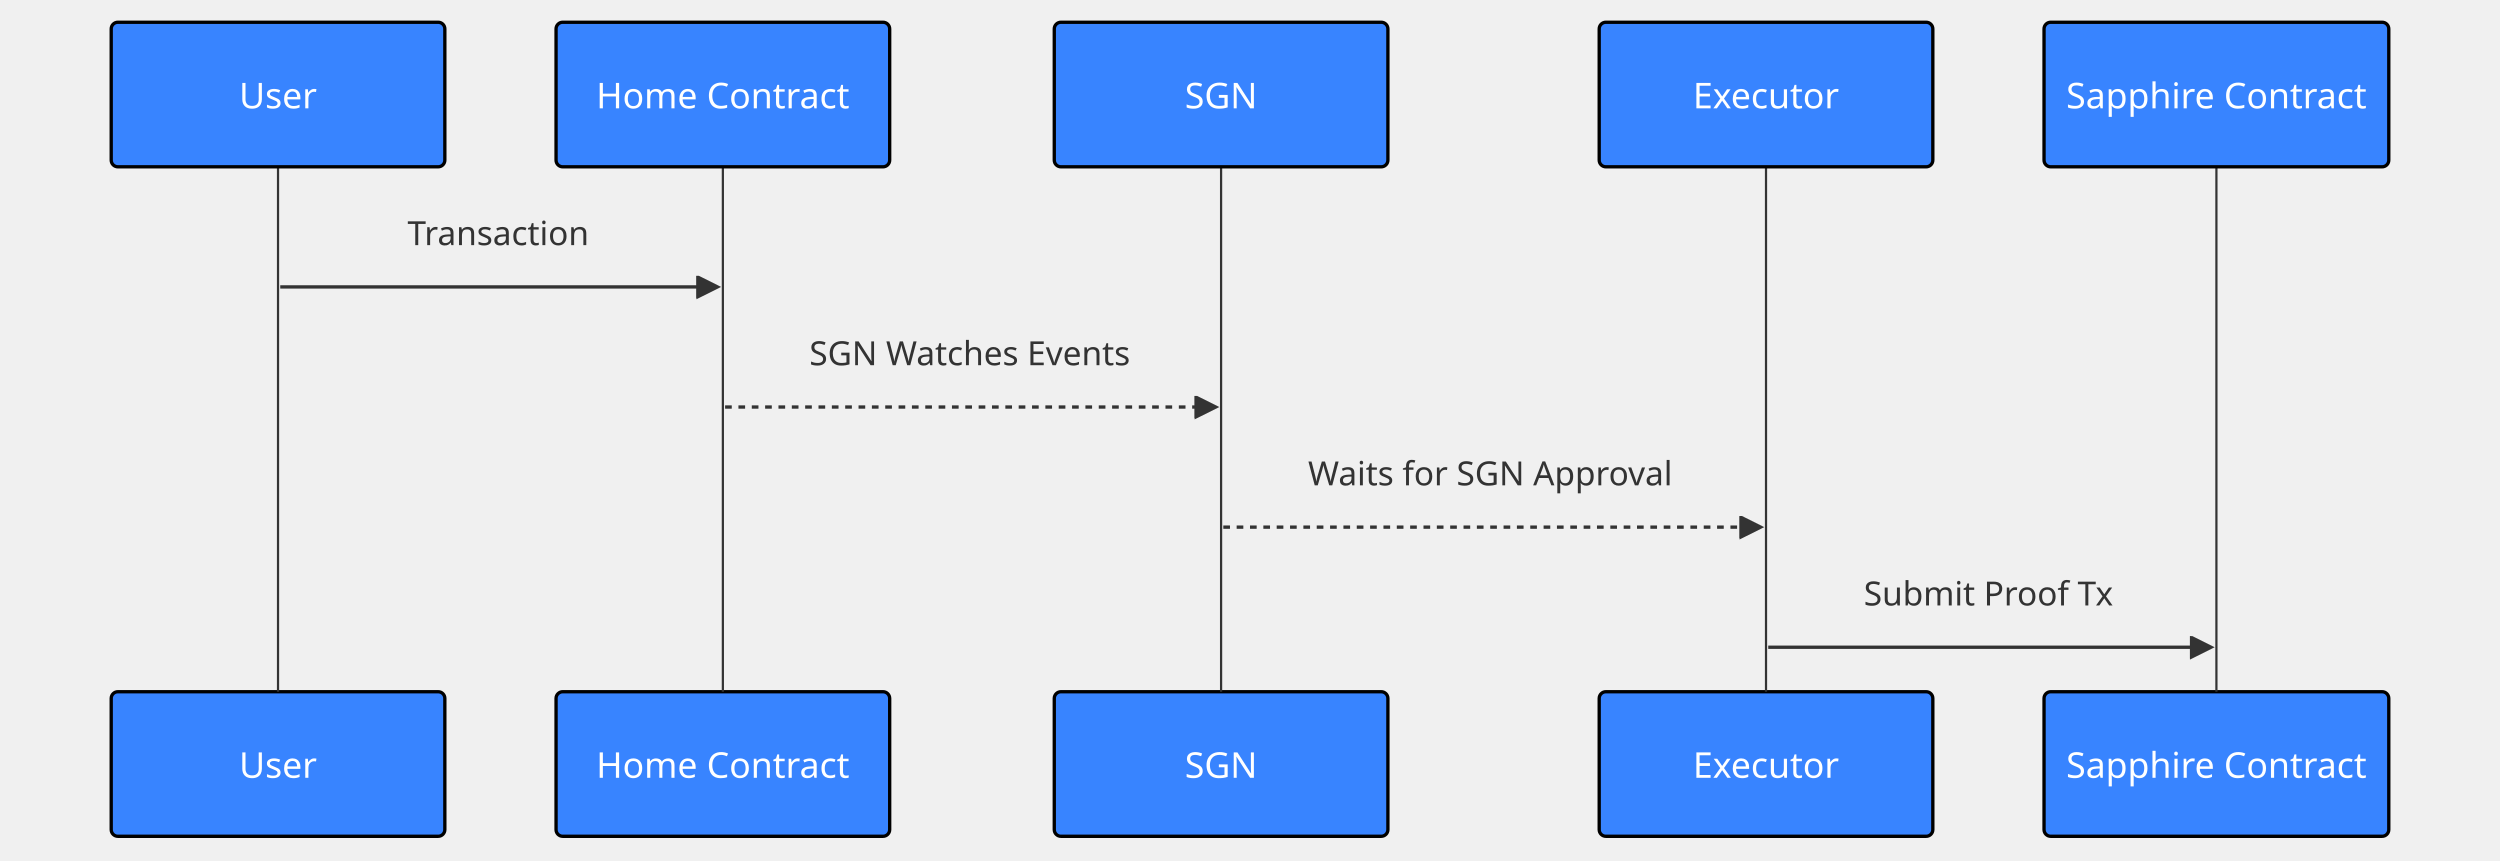
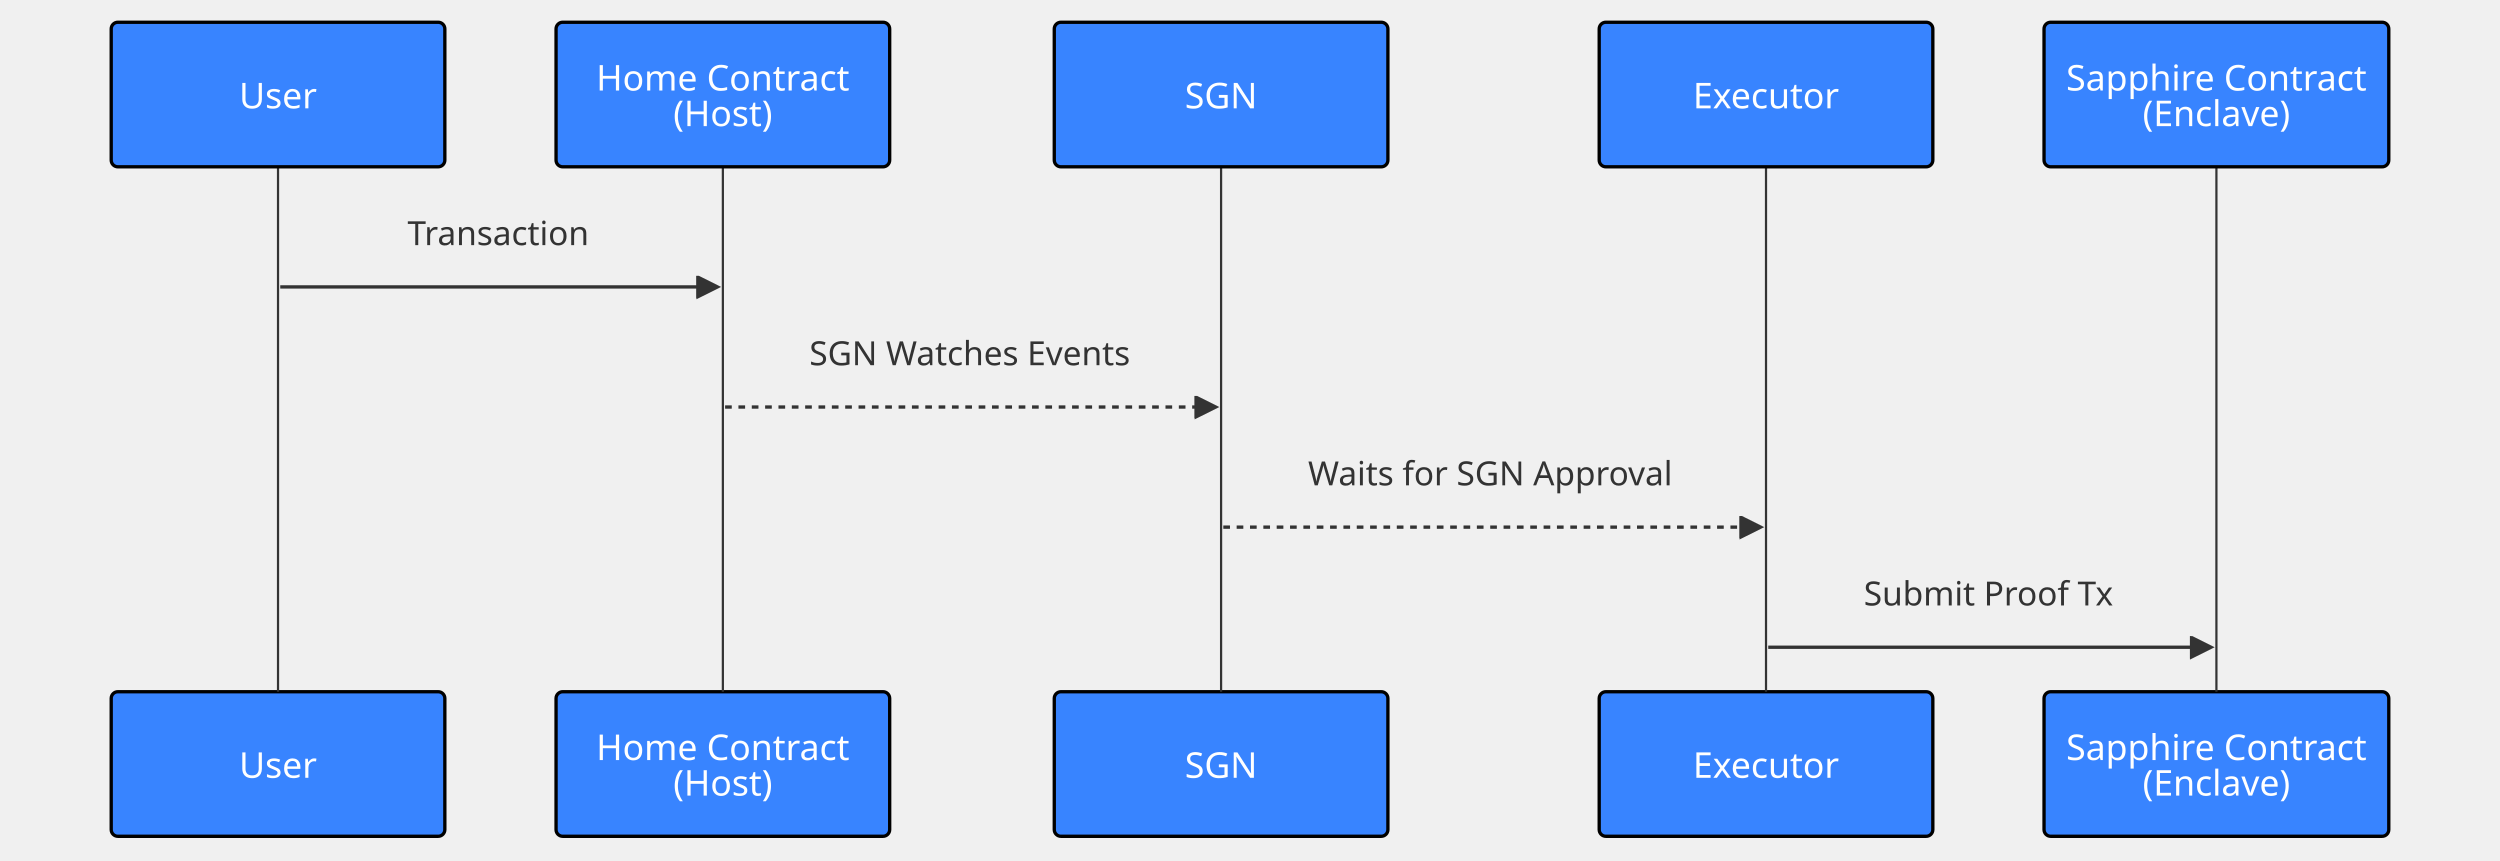
<svg xmlns="http://www.w3.org/2000/svg" aria-roledescription="sequence" role="graphics-document document" viewBox="-50 -10 1124 387" style="max-width: 1124px; background-color: white;" width="100%" id="my-svg">
  <g>
-     <rect class="actor actor-bottom" ry="3" rx="3" name="Sapphire Contract" height="65" width="155" stroke="#666" fill="#eaeaea" y="301" x="869" />
+     <rect class="actor actor-bottom" ry="3" rx="3" name="Sapphire" height="65" width="155" stroke="#666" fill="#eaeaea" y="301" x="869" />
    <text style="text-anchor: middle; font-size: 16px; font-weight: 400; font-family: &quot;Noto Sans&quot;;" class="actor" alignment-baseline="central" dominant-baseline="central" y="333.5" x="946.5">
-       <tspan dy="0" x="946.5">Sapphire Contract</tspan>
+       <tspan dy="-8" x="946.5">Sapphire Contract</tspan>
+     </text>
+     <text style="text-anchor: middle; font-size: 16px; font-weight: 400; font-family: &quot;Noto Sans&quot;;" class="actor" alignment-baseline="central" dominant-baseline="central" y="333.5" x="946.5">
+       <tspan dy="8" x="946.5">(Enclave)</tspan>
    </text>
  </g>
  <g>
    <rect class="actor actor-bottom" ry="3" rx="3" name="Executor" height="65" width="150" stroke="#666" fill="#eaeaea" y="301" x="669" />
    <text style="text-anchor: middle; font-size: 16px; font-weight: 400; font-family: &quot;Noto Sans&quot;;" class="actor" alignment-baseline="central" dominant-baseline="central" y="333.5" x="744">
      <tspan dy="0" x="744">Executor</tspan>
    </text>
  </g>
  <g>
    <rect class="actor actor-bottom" ry="3" rx="3" name="SGN" height="65" width="150" stroke="#666" fill="#eaeaea" y="301" x="424" />
    <text style="text-anchor: middle; font-size: 16px; font-weight: 400; font-family: &quot;Noto Sans&quot;;" class="actor" alignment-baseline="central" dominant-baseline="central" y="333.5" x="499">
      <tspan dy="0" x="499">SGN</tspan>
    </text>
  </g>
  <g>
-     <rect class="actor actor-bottom" ry="3" rx="3" name="Home Contract" height="65" width="150" stroke="#666" fill="#eaeaea" y="301" x="200" />
+     <rect class="actor actor-bottom" ry="3" rx="3" name="Home" height="65" width="150" stroke="#666" fill="#eaeaea" y="301" x="200" />
    <text style="text-anchor: middle; font-size: 16px; font-weight: 400; font-family: &quot;Noto Sans&quot;;" class="actor" alignment-baseline="central" dominant-baseline="central" y="333.5" x="275">
-       <tspan dy="0" x="275">Home Contract</tspan>
+       <tspan dy="-8" x="275">Home Contract</tspan>
+     </text>
+     <text style="text-anchor: middle; font-size: 16px; font-weight: 400; font-family: &quot;Noto Sans&quot;;" class="actor" alignment-baseline="central" dominant-baseline="central" y="333.5" x="275">
+       <tspan dy="8" x="275">(Host)</tspan>
    </text>
  </g>
  <g>
    <rect class="actor actor-bottom" ry="3" rx="3" name="User" height="65" width="150" stroke="#666" fill="#eaeaea" y="301" x="0" />
    <text style="text-anchor: middle; font-size: 16px; font-weight: 400; font-family: &quot;Noto Sans&quot;;" class="actor" alignment-baseline="central" dominant-baseline="central" y="333.5" x="75">
      <tspan dy="0" x="75">User</tspan>
    </text>
  </g>
  <g>
    <line stroke="#999" stroke-width="0.5px" class="200" y2="301" x2="946.5" y1="5" x1="946.5" id="actor4" />
    <g id="root-4">
-       <rect class="actor actor-top" ry="3" rx="3" name="Sapphire Contract" height="65" width="155" stroke="#666" fill="#eaeaea" y="0" x="869" />
+       <rect class="actor actor-top" ry="3" rx="3" name="Sapphire" height="65" width="155" stroke="#666" fill="#eaeaea" y="0" x="869" />
      <text style="text-anchor: middle; font-size: 16px; font-weight: 400; font-family: &quot;Noto Sans&quot;;" class="actor" alignment-baseline="central" dominant-baseline="central" y="32.5" x="946.5">
-         <tspan dy="0" x="946.5">Sapphire Contract</tspan>
+         <tspan dy="-8" x="946.5">Sapphire Contract</tspan>
+       </text>
+       <text style="text-anchor: middle; font-size: 16px; font-weight: 400; font-family: &quot;Noto Sans&quot;;" class="actor" alignment-baseline="central" dominant-baseline="central" y="32.5" x="946.5">
+         <tspan dy="8" x="946.5">(Enclave)</tspan>
      </text>
    </g>
  </g>
  <g>
    <line stroke="#999" stroke-width="0.5px" class="200" y2="301" x2="744" y1="5" x1="744" id="actor3" />
    <g id="root-3">
      <rect class="actor actor-top" ry="3" rx="3" name="Executor" height="65" width="150" stroke="#666" fill="#eaeaea" y="0" x="669" />
      <text style="text-anchor: middle; font-size: 16px; font-weight: 400; font-family: &quot;Noto Sans&quot;;" class="actor" alignment-baseline="central" dominant-baseline="central" y="32.5" x="744">
        <tspan dy="0" x="744">Executor</tspan>
      </text>
    </g>
  </g>
  <g>
    <line stroke="#999" stroke-width="0.5px" class="200" y2="301" x2="499" y1="5" x1="499" id="actor2" />
    <g id="root-2">
      <rect class="actor actor-top" ry="3" rx="3" name="SGN" height="65" width="150" stroke="#666" fill="#eaeaea" y="0" x="424" />
      <text style="text-anchor: middle; font-size: 16px; font-weight: 400; font-family: &quot;Noto Sans&quot;;" class="actor" alignment-baseline="central" dominant-baseline="central" y="32.5" x="499">
        <tspan dy="0" x="499">SGN</tspan>
      </text>
    </g>
  </g>
  <g>
    <line stroke="#999" stroke-width="0.5px" class="200" y2="301" x2="275" y1="5" x1="275" id="actor1" />
    <g id="root-1">
-       <rect class="actor actor-top" ry="3" rx="3" name="Home Contract" height="65" width="150" stroke="#666" fill="#eaeaea" y="0" x="200" />
+       <rect class="actor actor-top" ry="3" rx="3" name="Home" height="65" width="150" stroke="#666" fill="#eaeaea" y="0" x="200" />
      <text style="text-anchor: middle; font-size: 16px; font-weight: 400; font-family: &quot;Noto Sans&quot;;" class="actor" alignment-baseline="central" dominant-baseline="central" y="32.5" x="275">
-         <tspan dy="0" x="275">Home Contract</tspan>
+         <tspan dy="-8" x="275">Home Contract</tspan>
+       </text>
+       <text style="text-anchor: middle; font-size: 16px; font-weight: 400; font-family: &quot;Noto Sans&quot;;" class="actor" alignment-baseline="central" dominant-baseline="central" y="32.5" x="275">
+         <tspan dy="8" x="275">(Host)</tspan>
      </text>
    </g>
  </g>
  <g>
    <line stroke="#999" stroke-width="0.5px" class="200" y2="301" x2="75" y1="5" x1="75" id="actor0" />
    <g id="root-0">
      <rect class="actor actor-top" ry="3" rx="3" name="User" height="65" width="150" stroke="#666" fill="#eaeaea" y="0" x="0" />
      <text style="text-anchor: middle; font-size: 16px; font-weight: 400; font-family: &quot;Noto Sans&quot;;" class="actor" alignment-baseline="central" dominant-baseline="central" y="32.5" x="75">
        <tspan dy="0" x="75">User</tspan>
      </text>
    </g>
  </g>
  <style>#my-svg{font-family:Noto Sans;font-size:16px;fill:#333;}#my-svg .error-icon{fill:#552222;}#my-svg .error-text{fill:#552222;stroke:#552222;}#my-svg .edge-thickness-normal{stroke-width:2px;}#my-svg .edge-thickness-thick{stroke-width:3.5px;}#my-svg .edge-pattern-solid{stroke-dasharray:0;}#my-svg .edge-pattern-dashed{stroke-dasharray:3;}#my-svg .edge-pattern-dotted{stroke-dasharray:2;}#my-svg .marker{fill:#333333;stroke:#333333;}#my-svg .marker.cross{stroke:#333333;}#my-svg svg{font-family:Noto Sans;font-size:16px;}#my-svg .actor{stroke:hsl(259.626, 59.777%, 87.902%);fill:#ECECFF;}#my-svg text.actor&gt;tspan{fill:black;stroke:none;}#my-svg .actor-line{stroke:grey;}#my-svg .messageLine0{stroke-width:1.5;stroke-dasharray:none;stroke:#333;}#my-svg .messageLine1{stroke-width:1.5;stroke-dasharray:2,2;stroke:#333;}#my-svg #arrowhead path{fill:#333;stroke:#333;}#my-svg .sequenceNumber{fill:white;}#my-svg #sequencenumber{fill:#333;}#my-svg #crosshead path{fill:#333;stroke:#333;}#my-svg .messageText{fill:#333;stroke:none;}#my-svg .labelBox{stroke:hsl(259.626, 59.777%, 87.902%);fill:#ECECFF;}#my-svg .labelText,#my-svg .labelText&gt;tspan{fill:black;stroke:none;}#my-svg .loopText,#my-svg .loopText&gt;tspan{fill:black;stroke:none;}#my-svg .loopLine{stroke-width:2px;stroke-dasharray:2,2;stroke:hsl(259.626, 59.777%, 87.902%);fill:hsl(259.626, 59.777%, 87.902%);}#my-svg .note{stroke:#aaaa33;fill:#fff5ad;}#my-svg .noteText,#my-svg .noteText&gt;tspan{fill:black;stroke:none;}#my-svg .activation0{fill:#f4f4f4;stroke:#666;}#my-svg .activation1{fill:#f4f4f4;stroke:#666;}#my-svg .activation2{fill:#f4f4f4;stroke:#666;}#my-svg .actorPopupMenu{position:absolute;}#my-svg .actorPopupMenuPanel{position:absolute;fill:#ECECFF;box-shadow:0px 8px 16px 0px rgba(0,0,0,0.2);filter:drop-shadow(3px 5px 2px rgb(0 0 0 / 0.4));}#my-svg .actor-man line{stroke:hsl(259.626, 59.777%, 87.902%);fill:#ECECFF;}#my-svg .actor-man circle,#my-svg line{stroke:hsl(259.626, 59.777%, 87.902%);fill:#ECECFF;stroke-width:2px;}#my-svg .actor,#my-svg .labelBox{stroke:black!important;stroke-width:1.5px!important;fill:#3884ff!important;}#my-svg .note{fill:#3884ff!important;stroke-width:1px!important;stroke:black!important;}#my-svg .noteText tspan,#my-svg .actor tspan,#my-svg .labelText{fill:white!important;}#my-svg .loopText,#my-svg .loopText tspan{fill:#3884ff!important;}#my-svg .actor-line{stroke:#3884ff!important;stroke-width:1px;}#my-svg .messageText,#my-svg .loopText,#my-svg .labelText,#my-svg .noteText{font-size:15px!important;stroke:none!important;background:white!important;}#my-svg .loopLine,#my-svg line{stroke:#333!important;stroke-width:1px;fill:none!important;}#my-svg .activation0{fill:#eaecef;stroke:#333;}#my-svg :root{--mermaid-font-family:Noto Sans;}</style>
  <g />
  <defs>
    <symbol height="24" width="24" id="computer">
      <path d="M2 2v13h20v-13h-20zm18 11h-16v-9h16v9zm-10.228 6l.466-1h3.524l.467 1h-4.457zm14.228 3h-24l2-6h2.104l-1.33 4h18.45l-1.297-4h2.073l2 6zm-5-10h-14v-7h14v7z" transform="scale(.5)" />
    </symbol>
  </defs>
  <defs>
    <symbol clip-rule="evenodd" fill-rule="evenodd" id="database">
      <path d="M12.258.001l.256.004.255.005.253.008.251.01.249.012.247.015.246.016.242.019.241.02.239.023.236.024.233.027.231.028.229.031.225.032.223.034.22.036.217.038.214.04.211.041.208.043.205.045.201.046.198.048.194.05.191.051.187.053.183.054.18.056.175.057.172.059.168.06.163.061.16.063.155.064.15.066.074.033.073.033.071.034.07.034.069.035.068.035.067.035.066.035.064.036.064.036.062.036.06.036.06.037.058.037.058.037.055.038.055.038.053.038.052.038.051.039.05.039.048.039.047.039.045.04.044.04.043.04.041.04.04.041.039.041.037.041.036.041.034.041.033.042.032.042.03.042.029.042.027.042.026.043.024.043.023.043.021.043.02.043.018.044.017.043.015.044.013.044.012.044.011.045.009.044.007.045.006.045.004.045.002.045.001.045v17l-.001.045-.002.045-.004.045-.006.045-.007.045-.009.044-.011.045-.012.044-.013.044-.015.044-.017.043-.018.044-.02.043-.021.043-.023.043-.024.043-.026.043-.027.042-.029.042-.03.042-.032.042-.033.042-.034.041-.036.041-.037.041-.039.041-.04.041-.041.04-.043.04-.044.04-.045.04-.047.039-.048.039-.05.039-.051.039-.052.038-.053.038-.055.038-.055.038-.058.037-.058.037-.06.037-.06.036-.062.036-.064.036-.064.036-.066.035-.067.035-.068.035-.069.035-.07.034-.071.034-.073.033-.074.033-.15.066-.155.064-.16.063-.163.061-.168.06-.172.059-.175.057-.18.056-.183.054-.187.053-.191.051-.194.05-.198.048-.201.046-.205.045-.208.043-.211.041-.214.04-.217.038-.22.036-.223.034-.225.032-.229.031-.231.028-.233.027-.236.024-.239.023-.241.02-.242.019-.246.016-.247.015-.249.012-.251.01-.253.008-.255.005-.256.004-.258.001-.258-.001-.256-.004-.255-.005-.253-.008-.251-.01-.249-.012-.247-.015-.245-.016-.243-.019-.241-.02-.238-.023-.236-.024-.234-.027-.231-.028-.228-.031-.226-.032-.223-.034-.22-.036-.217-.038-.214-.04-.211-.041-.208-.043-.204-.045-.201-.046-.198-.048-.195-.05-.19-.051-.187-.053-.184-.054-.179-.056-.176-.057-.172-.059-.167-.06-.164-.061-.159-.063-.155-.064-.151-.066-.074-.033-.072-.033-.072-.034-.07-.034-.069-.035-.068-.035-.067-.035-.066-.035-.064-.036-.063-.036-.062-.036-.061-.036-.06-.037-.058-.037-.057-.037-.056-.038-.055-.038-.053-.038-.052-.038-.051-.039-.049-.039-.049-.039-.046-.039-.046-.04-.044-.04-.043-.04-.041-.04-.04-.041-.039-.041-.037-.041-.036-.041-.034-.041-.033-.042-.032-.042-.03-.042-.029-.042-.027-.042-.026-.043-.024-.043-.023-.043-.021-.043-.02-.043-.018-.044-.017-.043-.015-.044-.013-.044-.012-.044-.011-.045-.009-.044-.007-.045-.006-.045-.004-.045-.002-.045-.001-.045v-17l.001-.045.002-.045.004-.045.006-.045.007-.045.009-.044.011-.045.012-.044.013-.044.015-.044.017-.043.018-.044.02-.043.021-.043.023-.043.024-.043.026-.043.027-.042.029-.042.03-.042.032-.042.033-.042.034-.041.036-.041.037-.041.039-.041.04-.041.041-.04.043-.04.044-.04.046-.04.046-.039.049-.039.049-.039.051-.039.052-.038.053-.038.055-.038.056-.038.057-.037.058-.037.06-.037.061-.036.062-.036.063-.036.064-.036.066-.035.067-.035.068-.035.069-.035.07-.034.072-.034.072-.033.074-.033.151-.066.155-.064.159-.063.164-.061.167-.06.172-.059.176-.057.179-.056.184-.054.187-.053.19-.051.195-.05.198-.048.201-.046.204-.045.208-.043.211-.041.214-.04.217-.038.22-.036.223-.034.226-.032.228-.031.231-.028.234-.027.236-.024.238-.023.241-.02.243-.019.245-.016.247-.015.249-.012.251-.01.253-.008.255-.005.256-.004.258-.001.258.001zm-9.258 20.499v.01l.001.021.003.021.004.022.005.021.006.022.007.022.009.023.01.022.011.023.012.023.013.023.015.023.016.024.017.023.018.024.019.024.021.024.022.025.023.024.024.025.052.049.056.05.061.051.066.051.07.051.075.051.079.052.084.052.088.052.092.052.097.052.102.051.105.052.11.052.114.051.119.051.123.051.127.05.131.05.135.05.139.048.144.049.147.047.152.047.155.047.16.045.163.045.167.043.171.043.176.041.178.041.183.039.187.039.19.037.194.035.197.035.202.033.204.031.209.03.212.029.216.027.219.025.222.024.226.021.23.02.233.018.236.016.24.015.243.012.246.01.249.008.253.005.256.004.259.001.26-.001.257-.004.254-.005.25-.008.247-.011.244-.012.241-.014.237-.016.233-.018.231-.021.226-.021.224-.024.22-.026.216-.027.212-.028.21-.031.205-.031.202-.034.198-.034.194-.036.191-.037.187-.039.183-.04.179-.04.175-.042.172-.043.168-.044.163-.045.16-.046.155-.046.152-.047.148-.048.143-.049.139-.049.136-.05.131-.05.126-.05.123-.051.118-.052.114-.051.11-.052.106-.052.101-.052.096-.052.092-.052.088-.053.083-.051.079-.052.074-.052.07-.051.065-.051.06-.051.056-.05.051-.05.023-.024.023-.025.021-.024.02-.024.019-.024.018-.024.017-.024.015-.023.014-.024.013-.023.012-.023.01-.023.01-.022.008-.022.006-.022.006-.022.004-.022.004-.021.001-.021.001-.021v-4.127l-.077.055-.08.053-.083.054-.085.053-.087.052-.09.052-.093.051-.095.05-.097.05-.1.049-.102.049-.105.048-.106.047-.109.047-.111.046-.114.045-.115.045-.118.044-.12.043-.122.042-.124.042-.126.041-.128.04-.13.04-.132.038-.134.038-.135.037-.138.037-.139.035-.142.035-.143.034-.144.033-.147.032-.148.031-.15.03-.151.03-.153.029-.154.027-.156.027-.158.026-.159.025-.161.024-.162.023-.163.022-.165.021-.166.02-.167.019-.169.018-.169.017-.171.016-.173.015-.173.014-.175.013-.175.012-.177.011-.178.01-.179.008-.179.008-.181.006-.182.005-.182.004-.184.003-.184.002h-.37l-.184-.002-.184-.003-.182-.004-.182-.005-.181-.006-.179-.008-.179-.008-.178-.01-.176-.011-.176-.012-.175-.013-.173-.014-.172-.015-.171-.016-.17-.017-.169-.018-.167-.019-.166-.02-.165-.021-.163-.022-.162-.023-.161-.024-.159-.025-.157-.026-.156-.027-.155-.027-.153-.029-.151-.03-.15-.03-.148-.031-.146-.032-.145-.033-.143-.034-.141-.035-.14-.035-.137-.037-.136-.037-.134-.038-.132-.038-.13-.04-.128-.04-.126-.041-.124-.042-.122-.042-.12-.044-.117-.043-.116-.045-.113-.045-.112-.046-.109-.047-.106-.047-.105-.048-.102-.049-.1-.049-.097-.05-.095-.05-.093-.052-.09-.051-.087-.052-.085-.053-.083-.054-.08-.054-.077-.054v4.127zm0-5.654v.011l.001.021.003.021.004.021.005.022.006.022.007.022.009.022.01.022.011.023.012.023.013.023.015.024.016.023.017.024.018.024.019.024.021.024.022.024.023.025.024.024.052.05.056.05.061.05.066.051.07.051.075.052.079.051.084.052.088.052.092.052.097.052.102.052.105.052.11.051.114.051.119.052.123.05.127.051.131.05.135.049.139.049.144.048.147.048.152.047.155.046.16.045.163.045.167.044.171.042.176.042.178.04.183.04.187.038.19.037.194.036.197.034.202.033.204.032.209.03.212.028.216.027.219.025.222.024.226.022.23.02.233.018.236.016.24.014.243.012.246.01.249.008.253.006.256.003.259.001.26-.001.257-.003.254-.006.25-.008.247-.01.244-.012.241-.015.237-.016.233-.018.231-.02.226-.022.224-.024.22-.025.216-.027.212-.029.21-.03.205-.032.202-.033.198-.035.194-.036.191-.037.187-.039.183-.039.179-.041.175-.042.172-.043.168-.044.163-.045.16-.045.155-.047.152-.047.148-.048.143-.048.139-.05.136-.049.131-.05.126-.051.123-.051.118-.051.114-.052.11-.052.106-.052.101-.052.096-.052.092-.052.088-.052.083-.052.079-.052.074-.051.07-.052.065-.051.06-.05.056-.051.051-.049.023-.025.023-.024.021-.025.02-.024.019-.024.018-.024.017-.024.015-.023.014-.023.013-.024.012-.022.01-.023.01-.023.008-.022.006-.022.006-.022.004-.021.004-.022.001-.021.001-.021v-4.139l-.077.054-.08.054-.083.054-.085.052-.087.053-.09.051-.093.051-.095.051-.097.05-.1.049-.102.049-.105.048-.106.047-.109.047-.111.046-.114.045-.115.044-.118.044-.12.044-.122.042-.124.042-.126.041-.128.04-.13.039-.132.039-.134.038-.135.037-.138.036-.139.036-.142.035-.143.033-.144.033-.147.033-.148.031-.15.03-.151.03-.153.028-.154.028-.156.027-.158.026-.159.025-.161.024-.162.023-.163.022-.165.021-.166.02-.167.019-.169.018-.169.017-.171.016-.173.015-.173.014-.175.013-.175.012-.177.011-.178.009-.179.009-.179.007-.181.007-.182.005-.182.004-.184.003-.184.002h-.37l-.184-.002-.184-.003-.182-.004-.182-.005-.181-.007-.179-.007-.179-.009-.178-.009-.176-.011-.176-.012-.175-.013-.173-.014-.172-.015-.171-.016-.17-.017-.169-.018-.167-.019-.166-.02-.165-.021-.163-.022-.162-.023-.161-.024-.159-.025-.157-.026-.156-.027-.155-.028-.153-.028-.151-.03-.15-.03-.148-.031-.146-.033-.145-.033-.143-.033-.141-.035-.14-.036-.137-.036-.136-.037-.134-.038-.132-.039-.13-.039-.128-.04-.126-.041-.124-.042-.122-.043-.12-.043-.117-.044-.116-.044-.113-.046-.112-.046-.109-.046-.106-.047-.105-.048-.102-.049-.1-.049-.097-.05-.095-.051-.093-.051-.09-.051-.087-.053-.085-.052-.083-.054-.08-.054-.077-.054v4.139zm0-5.666v.011l.001.02.003.022.004.021.005.022.006.021.007.022.009.023.01.022.011.023.012.023.013.023.015.023.016.024.017.024.018.023.019.024.021.025.022.024.023.024.024.025.052.05.056.05.061.05.066.051.07.051.075.052.079.051.084.052.088.052.092.052.097.052.102.052.105.051.11.052.114.051.119.051.123.051.127.05.131.05.135.05.139.049.144.048.147.048.152.047.155.046.16.045.163.045.167.043.171.043.176.042.178.04.183.04.187.038.19.037.194.036.197.034.202.033.204.032.209.03.212.028.216.027.219.025.222.024.226.021.23.02.233.018.236.017.24.014.243.012.246.01.249.008.253.006.256.003.259.001.26-.001.257-.003.254-.006.25-.008.247-.01.244-.013.241-.014.237-.016.233-.018.231-.02.226-.022.224-.024.22-.025.216-.027.212-.029.21-.03.205-.032.202-.033.198-.035.194-.036.191-.037.187-.039.183-.039.179-.041.175-.042.172-.043.168-.044.163-.045.16-.045.155-.047.152-.047.148-.048.143-.049.139-.049.136-.049.131-.051.126-.05.123-.051.118-.052.114-.051.11-.052.106-.052.101-.052.096-.052.092-.052.088-.052.083-.052.079-.052.074-.052.07-.051.065-.051.06-.051.056-.05.051-.049.023-.025.023-.025.021-.024.02-.024.019-.024.018-.024.017-.024.015-.023.014-.024.013-.023.012-.023.01-.022.01-.023.008-.022.006-.022.006-.022.004-.022.004-.021.001-.021.001-.021v-4.153l-.077.054-.08.054-.083.053-.085.053-.087.053-.09.051-.093.051-.095.051-.097.05-.1.049-.102.048-.105.048-.106.048-.109.046-.111.046-.114.046-.115.044-.118.044-.12.043-.122.043-.124.042-.126.041-.128.04-.13.039-.132.039-.134.038-.135.037-.138.036-.139.036-.142.034-.143.034-.144.033-.147.032-.148.032-.15.03-.151.03-.153.028-.154.028-.156.027-.158.026-.159.024-.161.024-.162.023-.163.023-.165.021-.166.02-.167.019-.169.018-.169.017-.171.016-.173.015-.173.014-.175.013-.175.012-.177.01-.178.01-.179.009-.179.007-.181.006-.182.006-.182.004-.184.003-.184.001-.185.001-.185-.001-.184-.001-.184-.003-.182-.004-.182-.006-.181-.006-.179-.007-.179-.009-.178-.01-.176-.01-.176-.012-.175-.013-.173-.014-.172-.015-.171-.016-.17-.017-.169-.018-.167-.019-.166-.02-.165-.021-.163-.023-.162-.023-.161-.024-.159-.024-.157-.026-.156-.027-.155-.028-.153-.028-.151-.03-.15-.03-.148-.032-.146-.032-.145-.033-.143-.034-.141-.034-.14-.036-.137-.036-.136-.037-.134-.038-.132-.039-.13-.039-.128-.041-.126-.041-.124-.041-.122-.043-.12-.043-.117-.044-.116-.044-.113-.046-.112-.046-.109-.046-.106-.048-.105-.048-.102-.048-.1-.05-.097-.049-.095-.051-.093-.051-.09-.052-.087-.052-.085-.053-.083-.053-.08-.054-.077-.054v4.153zm8.74-8.179l-.257.004-.254.005-.25.008-.247.011-.244.012-.241.014-.237.016-.233.018-.231.021-.226.022-.224.023-.22.026-.216.027-.212.028-.21.031-.205.032-.202.033-.198.034-.194.036-.191.038-.187.038-.183.04-.179.041-.175.042-.172.043-.168.043-.163.045-.16.046-.155.046-.152.048-.148.048-.143.048-.139.049-.136.05-.131.05-.126.051-.123.051-.118.051-.114.052-.11.052-.106.052-.101.052-.096.052-.092.052-.088.052-.083.052-.079.052-.074.051-.07.052-.065.051-.06.05-.056.05-.051.05-.023.025-.023.024-.021.024-.02.025-.019.024-.018.024-.017.023-.015.024-.014.023-.013.023-.012.023-.01.023-.01.022-.008.022-.006.023-.006.021-.004.022-.004.021-.001.021-.001.021.001.021.001.021.004.021.004.022.006.021.006.023.008.022.01.022.01.023.012.023.013.023.014.023.015.024.017.023.018.024.019.024.02.025.021.024.023.024.023.025.051.05.056.05.06.05.065.051.07.052.074.051.079.052.083.052.088.052.092.052.096.052.101.052.106.052.11.052.114.052.118.051.123.051.126.051.131.05.136.05.139.049.143.048.148.048.152.048.155.046.16.046.163.045.168.043.172.043.175.042.179.041.183.04.187.038.191.038.194.036.198.034.202.033.205.032.21.031.212.028.216.027.22.026.224.023.226.022.231.021.233.018.237.016.241.014.244.012.247.011.25.008.254.005.257.004.26.001.26-.001.257-.004.254-.005.25-.008.247-.011.244-.012.241-.014.237-.016.233-.018.231-.021.226-.022.224-.023.22-.026.216-.027.212-.028.21-.031.205-.032.202-.033.198-.034.194-.036.191-.038.187-.038.183-.04.179-.041.175-.042.172-.043.168-.043.163-.045.16-.046.155-.046.152-.048.148-.048.143-.048.139-.049.136-.05.131-.05.126-.051.123-.051.118-.051.114-.052.11-.052.106-.052.101-.052.096-.052.092-.052.088-.052.083-.052.079-.052.074-.051.07-.052.065-.051.06-.05.056-.05.051-.05.023-.025.023-.024.021-.024.02-.025.019-.024.018-.024.017-.023.015-.024.014-.023.013-.023.012-.023.01-.023.01-.022.008-.022.006-.023.006-.021.004-.022.004-.021.001-.021.001-.021-.001-.021-.001-.021-.004-.021-.004-.022-.006-.021-.006-.023-.008-.022-.01-.022-.01-.023-.012-.023-.013-.023-.014-.023-.015-.024-.017-.023-.018-.024-.019-.024-.02-.025-.021-.024-.023-.024-.023-.025-.051-.05-.056-.05-.06-.05-.065-.051-.07-.052-.074-.051-.079-.052-.083-.052-.088-.052-.092-.052-.096-.052-.101-.052-.106-.052-.11-.052-.114-.052-.118-.051-.123-.051-.126-.051-.131-.05-.136-.05-.139-.049-.143-.048-.148-.048-.152-.048-.155-.046-.16-.046-.163-.045-.168-.043-.172-.043-.175-.042-.179-.041-.183-.04-.187-.038-.191-.038-.194-.036-.198-.034-.202-.033-.205-.032-.21-.031-.212-.028-.216-.027-.22-.026-.224-.023-.226-.022-.231-.021-.233-.018-.237-.016-.241-.014-.244-.012-.247-.011-.25-.008-.254-.005-.257-.004-.26-.001-.26.001z" transform="scale(.5)" />
    </symbol>
  </defs>
  <defs>
    <symbol height="24" width="24" id="clock">
      <path d="M12 2c5.514 0 10 4.486 10 10s-4.486 10-10 10-10-4.486-10-10 4.486-10 10-10zm0-2c-6.627 0-12 5.373-12 12s5.373 12 12 12 12-5.373 12-12-5.373-12-12-12zm5.848 12.459c.202.038.202.333.001.372-1.907.361-6.045 1.111-6.547 1.111-.719 0-1.301-.582-1.301-1.301 0-.512.77-5.447 1.125-7.445.034-.192.312-.181.343.014l.985 6.238 5.394 1.011z" transform="scale(.5)" />
    </symbol>
  </defs>
  <defs>
    <marker orient="auto" markerHeight="12" markerWidth="12" markerUnits="userSpaceOnUse" refY="5" refX="7.9" id="arrowhead">
      <path d="M 0 0 L 10 5 L 0 10 z" />
    </marker>
  </defs>
  <defs>
    <marker refY="4.5" refX="4" orient="auto" markerHeight="8" markerWidth="15" id="crosshead">
      <path style="stroke-dasharray: 0, 0;" d="M 1,2 L 6,7 M 6,2 L 1,7" stroke-width="1pt" stroke="#000000" fill="none" />
    </marker>
  </defs>
  <defs>
    <marker orient="auto" markerHeight="28" markerWidth="20" refY="7" refX="15.5" id="filled-head">
      <path d="M 18,7 L9,13 L14,7 L9,1 Z" />
    </marker>
  </defs>
  <defs>
    <marker orient="auto" markerHeight="40" markerWidth="60" refY="15" refX="15" id="sequencenumber">
      <circle r="6" cy="15" cx="15" />
    </marker>
  </defs>
  <text style="font-family: &quot;Noto Sans&quot;; font-size: 16px; font-weight: 400;" dy="1em" class="messageText" alignment-baseline="middle" dominant-baseline="middle" text-anchor="middle" y="80" x="174">Transaction</text>
  <line style="fill: none;" marker-end="url(#arrowhead)" stroke="none" stroke-width="2" class="messageLine0" y2="119" x2="271" y1="119" x1="76" />
  <text style="font-family: &quot;Noto Sans&quot;; font-size: 16px; font-weight: 400;" dy="1em" class="messageText" alignment-baseline="middle" dominant-baseline="middle" text-anchor="middle" y="134" x="386">SGN Watches Events</text>
  <line style="stroke-dasharray: 3, 3; fill: none;" marker-end="url(#arrowhead)" stroke="none" stroke-width="2" class="messageLine1" y2="173" x2="495" y1="173" x1="276" />
  <text style="font-family: &quot;Noto Sans&quot;; font-size: 16px; font-weight: 400;" dy="1em" class="messageText" alignment-baseline="middle" dominant-baseline="middle" text-anchor="middle" y="188" x="620">Waits for SGN Approval</text>
  <line style="stroke-dasharray: 3, 3; fill: none;" marker-end="url(#arrowhead)" stroke="none" stroke-width="2" class="messageLine1" y2="227" x2="740" y1="227" x1="500" />
  <text style="font-family: &quot;Noto Sans&quot;; font-size: 16px; font-weight: 400;" dy="1em" class="messageText" alignment-baseline="middle" dominant-baseline="middle" text-anchor="middle" y="242" x="844">Submit Proof Tx</text>
  <line style="fill: none;" marker-end="url(#arrowhead)" stroke="none" stroke-width="2" class="messageLine0" y2="281" x2="942.5" y1="281" x1="745" />
</svg>
